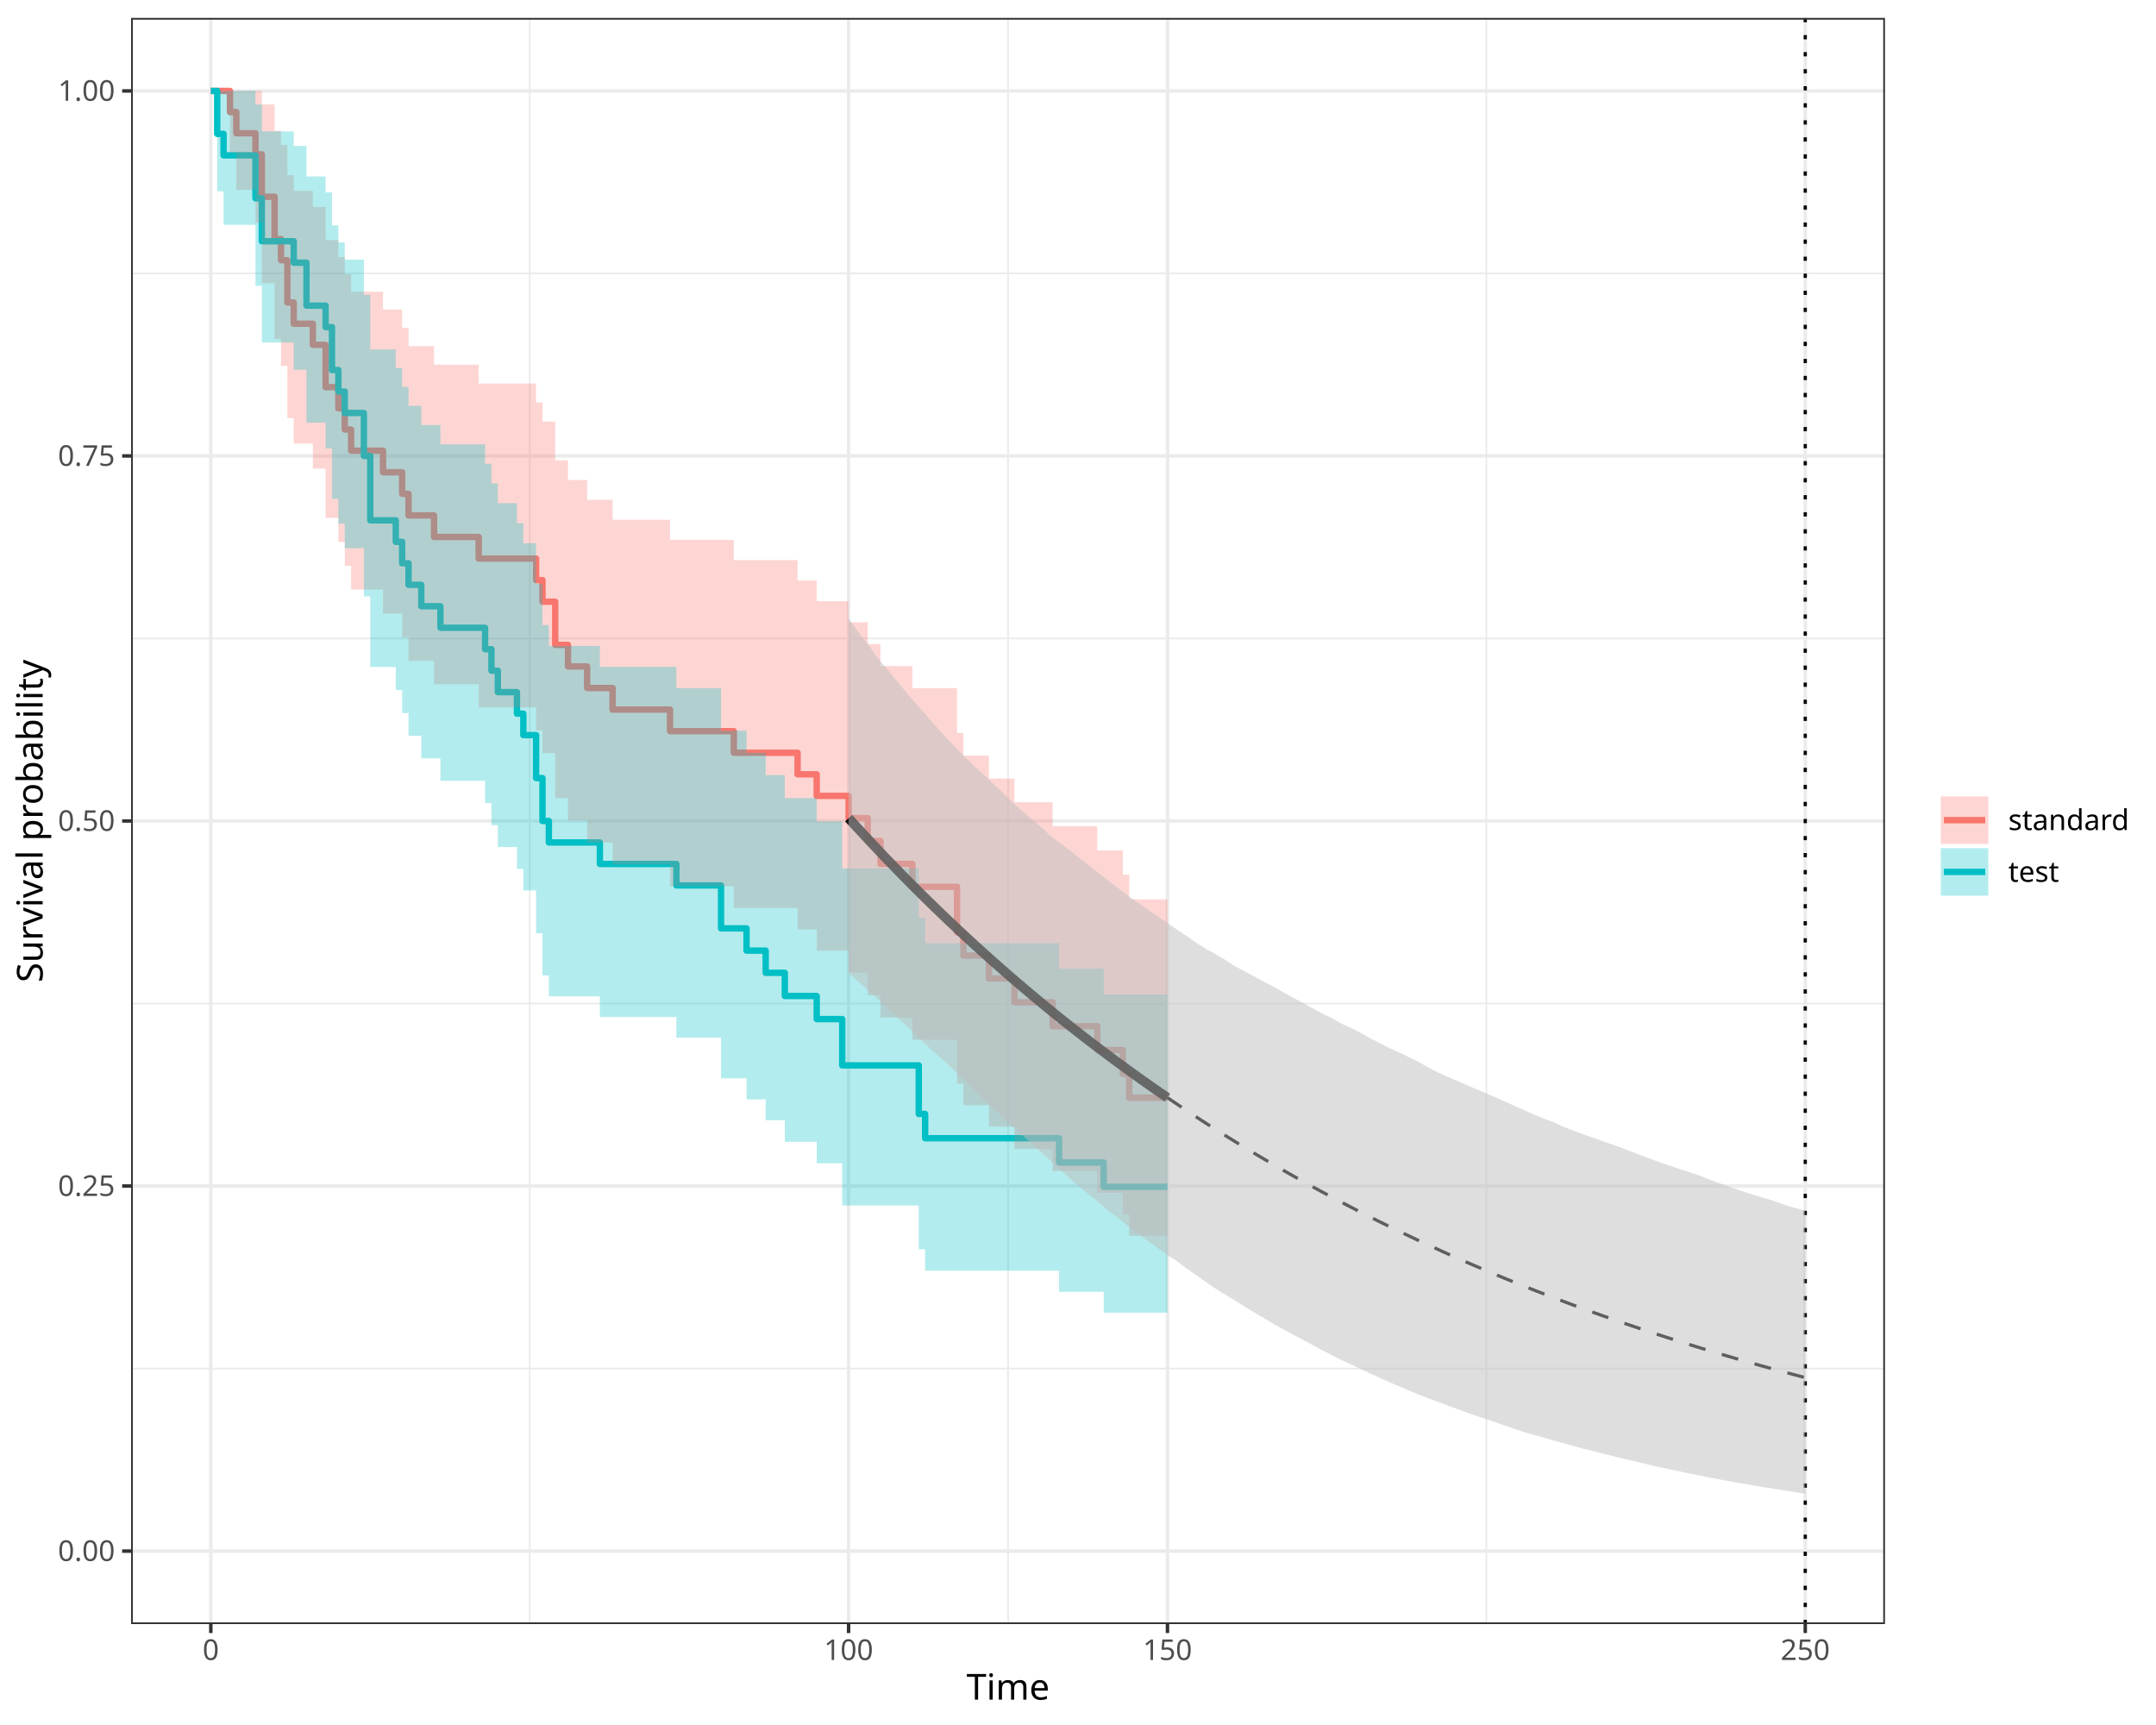
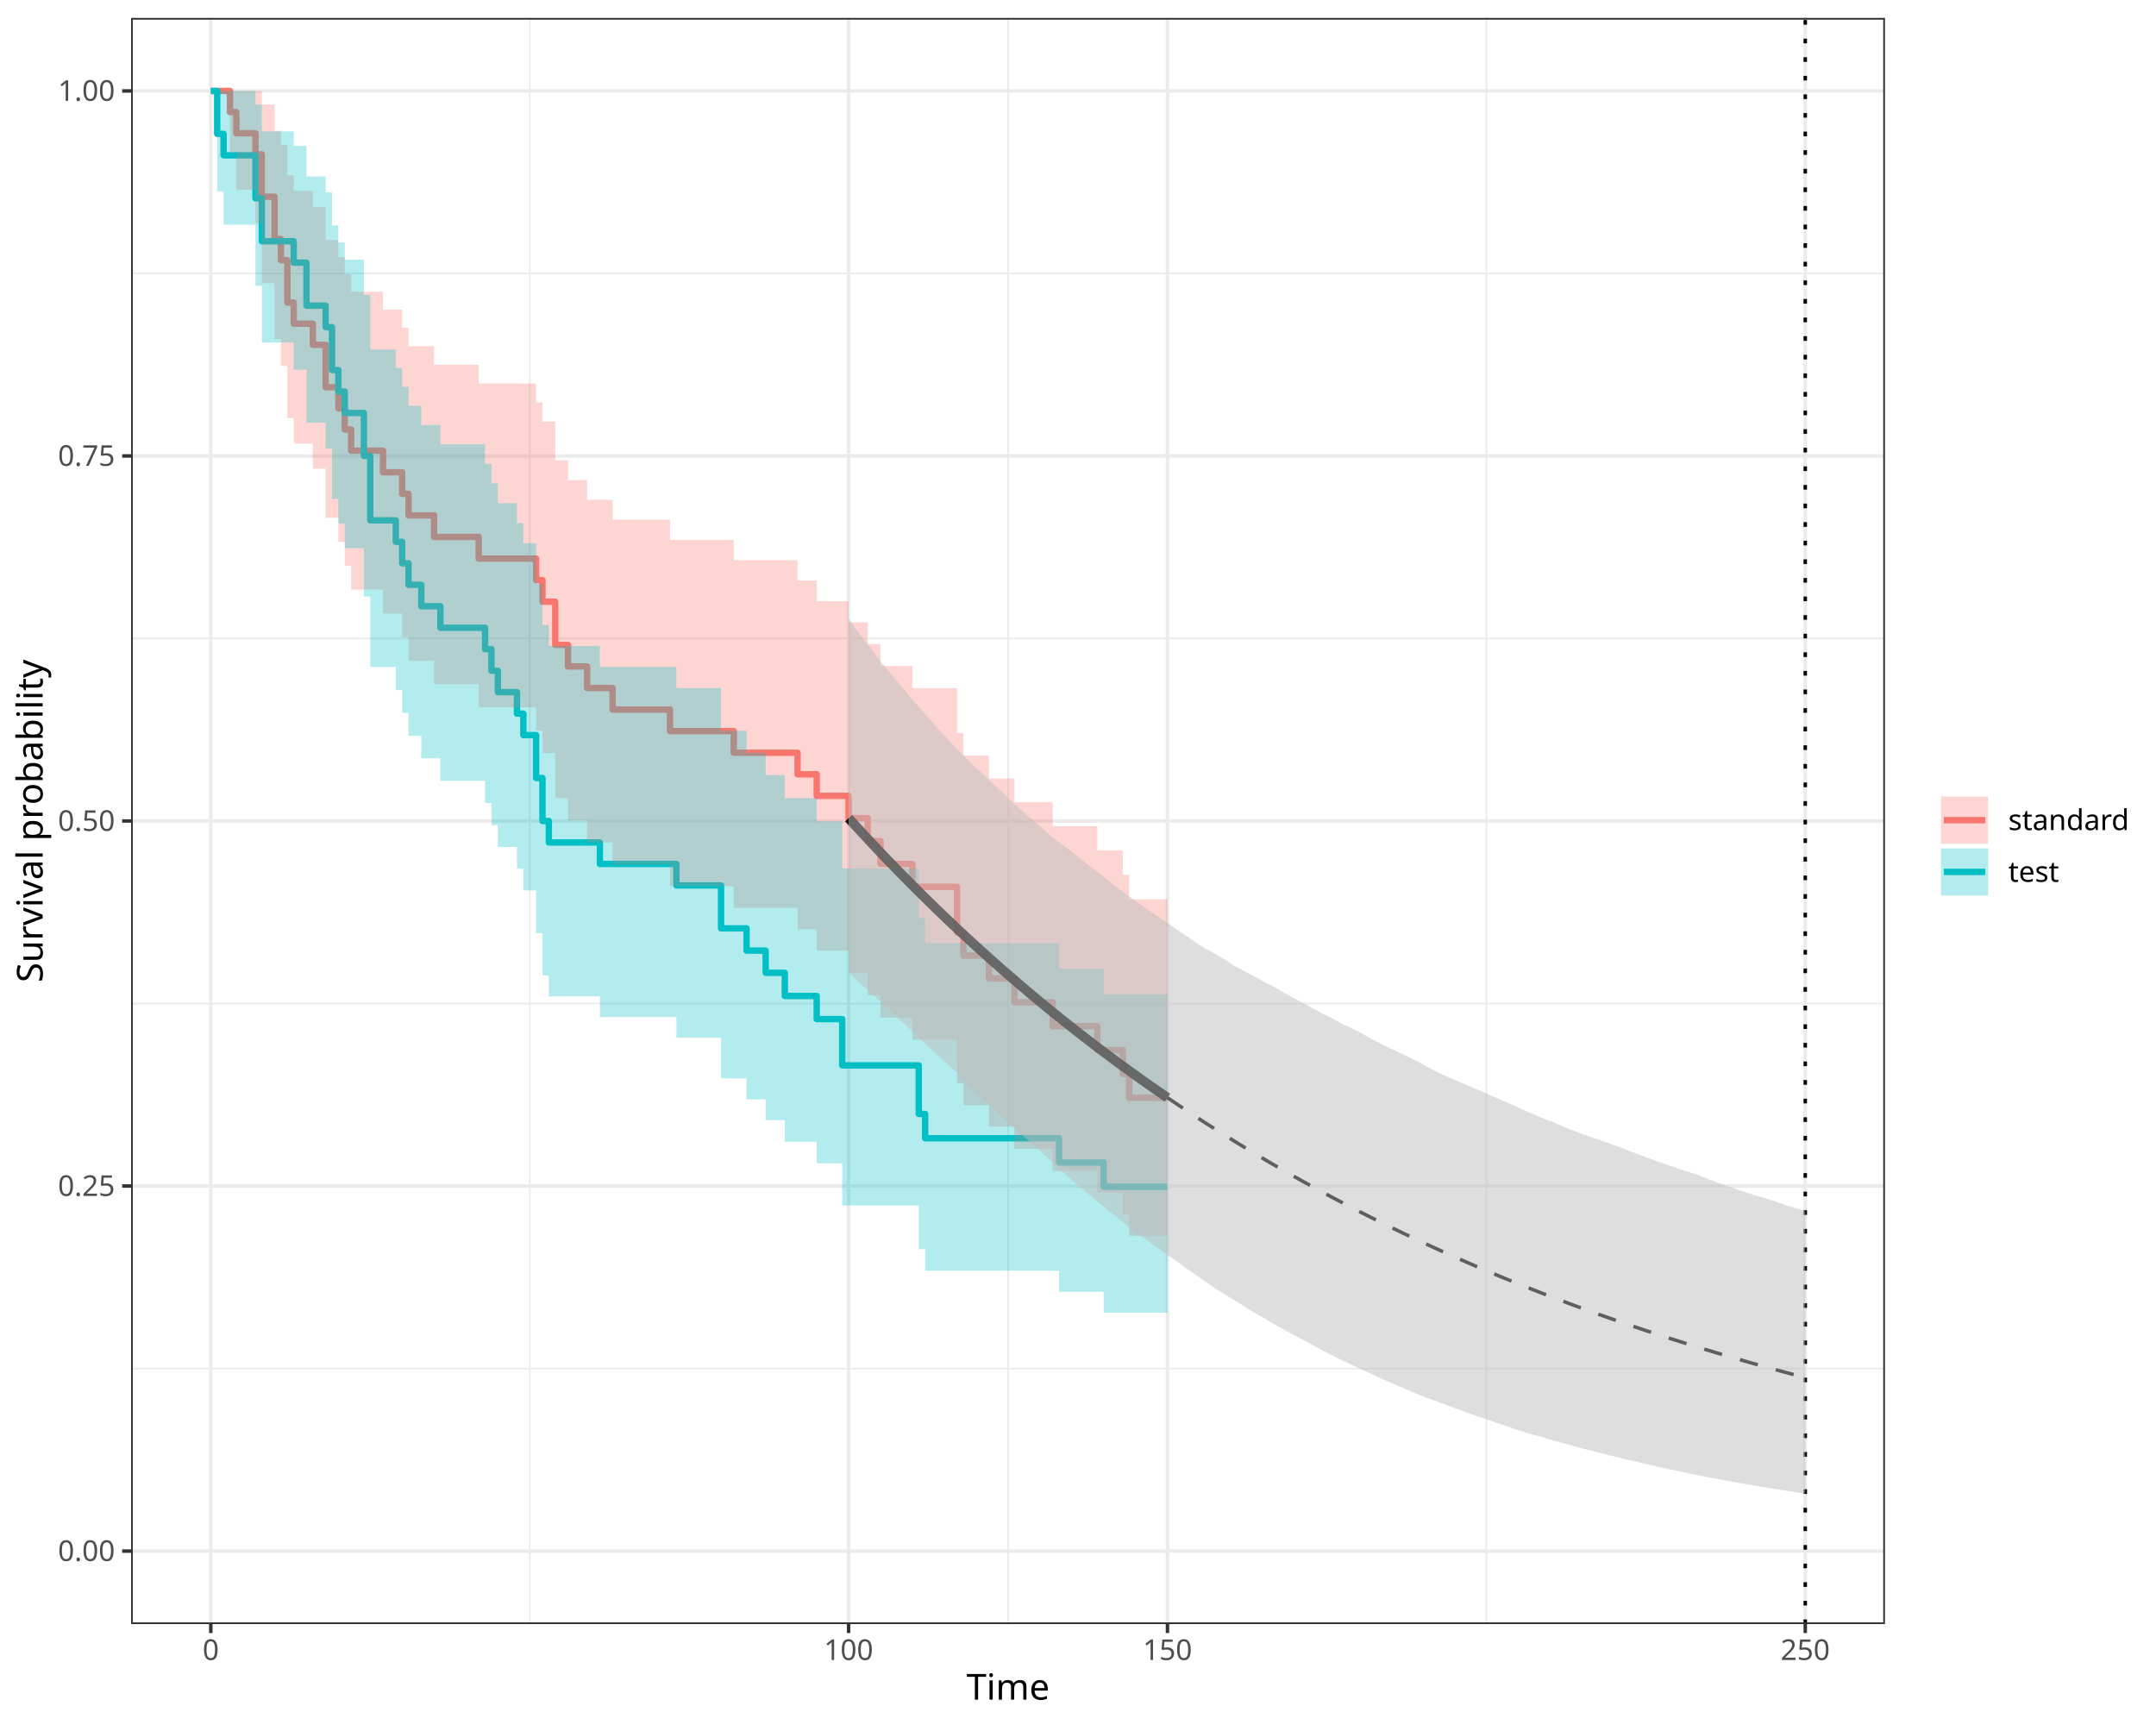
<svg xmlns="http://www.w3.org/2000/svg" class="svglite" data-engine-version="2.0" width="720.00pt" height="576.00pt" viewBox="0 0 720.00 576.00">
  <defs>
    <style type="text/css">
    .svglite line, .svglite polyline, .svglite polygon, .svglite path, .svglite rect, .svglite circle {
      fill: none;
      stroke: #000000;
      stroke-linecap: round;
      stroke-linejoin: round;
      stroke-miterlimit: 10.00;
    }
  </style>
  </defs>
  <rect width="100%" height="100%" style="stroke: none; fill: #FFFFFF;" />
  <defs>
    <clipPath id="cpMC4wMHw3MjAuMDB8MC4wMHw1NzYuMDA=">
      <rect x="0.00" y="0.00" width="720.00" height="576.00" />
    </clipPath>
  </defs>
  <g clip-path="url(#cpMC4wMHw3MjAuMDB8MC4wMHw1NzYuMDA=)">
    <rect x="-0" y="0.00" width="720.00" height="576.00" style="stroke-width: 1.16; stroke: #FFFFFF; fill: #FFFFFF;" />
  </g>
  <defs>
    <clipPath id="cpNDMuNzh8NjI5LjQ5fDUuOTh8NTQyLjMw">
      <rect x="43.78" y="5.98" width="585.71" height="536.33" />
    </clipPath>
  </defs>
  <g clip-path="url(#cpNDMuNzh8NjI5LjQ5fDUuOTh8NTQyLjMw)">
    <rect x="43.78" y="5.98" width="585.71" height="536.33" style="stroke-width: 1.16; stroke: none; fill: #FFFFFF;" />
    <polyline points="43.78,456.98 629.49,456.98 " style="stroke-width: 0.58; stroke: #EBEBEB; stroke-linecap: butt;" />
    <polyline points="43.78,335.09 629.49,335.09 " style="stroke-width: 0.58; stroke: #EBEBEB; stroke-linecap: butt;" />
    <polyline points="43.78,213.19 629.49,213.19 " style="stroke-width: 0.58; stroke: #EBEBEB; stroke-linecap: butt;" />
    <polyline points="43.78,91.30 629.49,91.30 " style="stroke-width: 0.58; stroke: #EBEBEB; stroke-linecap: butt;" />
    <polyline points="176.90,542.30 176.90,5.98 " style="stroke-width: 0.58; stroke: #EBEBEB; stroke-linecap: butt;" />
    <polyline points="336.64,542.30 336.64,5.98 " style="stroke-width: 0.58; stroke: #EBEBEB; stroke-linecap: butt;" />
    <polyline points="496.37,542.30 496.37,5.98 " style="stroke-width: 0.58; stroke: #EBEBEB; stroke-linecap: butt;" />
    <polyline points="43.78,517.93 629.49,517.93 " style="stroke-width: 1.16; stroke: #EBEBEB; stroke-linecap: butt;" />
    <polyline points="43.78,396.03 629.49,396.03 " style="stroke-width: 1.16; stroke: #EBEBEB; stroke-linecap: butt;" />
    <polyline points="43.78,274.14 629.49,274.14 " style="stroke-width: 1.16; stroke: #EBEBEB; stroke-linecap: butt;" />
    <polyline points="43.78,152.25 629.49,152.25 " style="stroke-width: 1.16; stroke: #EBEBEB; stroke-linecap: butt;" />
    <polyline points="43.78,30.36 629.49,30.36 " style="stroke-width: 1.16; stroke: #EBEBEB; stroke-linecap: butt;" />
    <polyline points="70.40,542.30 70.40,5.98 " style="stroke-width: 1.16; stroke: #EBEBEB; stroke-linecap: butt;" />
    <polyline points="283.39,542.30 283.39,5.98 " style="stroke-width: 1.16; stroke: #EBEBEB; stroke-linecap: butt;" />
    <polyline points="389.88,542.30 389.88,5.98 " style="stroke-width: 1.16; stroke: #EBEBEB; stroke-linecap: butt;" />
    <polyline points="602.87,542.30 602.87,5.98 " style="stroke-width: 1.16; stroke: #EBEBEB; stroke-linecap: butt;" />
    <polyline points="70.40,30.36 76.79,30.36 76.79,37.42 78.92,37.42 78.92,44.49 85.31,44.49 85.31,51.55 87.44,51.55 87.44,65.69 91.70,65.69 91.70,79.82 93.83,79.82 93.83,86.89 95.96,86.89 95.96,101.02 98.09,101.02 98.09,108.08 104.48,108.08 104.48,115.15 108.74,115.15 108.74,129.28 113.00,129.28 113.00,136.35 115.13,136.35 115.13,143.42 117.26,143.42 117.26,150.48 123.65,150.48 123.65,150.48 127.91,150.48 127.91,157.69 134.30,157.69 134.30,164.89 136.43,164.89 136.43,172.10 144.95,172.10 144.95,179.30 159.86,179.30 159.86,186.51 179.03,186.51 179.03,193.71 181.16,193.71 181.16,200.92 185.42,200.92 185.42,215.33 189.68,215.33 189.68,222.53 196.07,222.53 196.07,229.73 204.58,229.73 204.58,236.94 223.75,236.94 223.75,244.14 245.05,244.14 245.05,251.35 266.35,251.35 266.35,258.55 272.74,258.55 272.74,265.76 277.00,265.76 277.00,265.76 283.39,265.76 283.39,273.18 289.78,273.18 289.78,280.82 294.04,280.82 294.04,288.47 304.69,288.47 304.69,296.12 319.60,296.12 319.60,311.42 321.73,311.42 321.73,319.07 330.25,319.07 330.25,326.71 332.38,326.71 332.38,326.71 338.77,326.71 338.77,334.68 351.54,334.68 351.54,342.65 366.45,342.65 366.45,350.62 374.97,350.62 374.97,358.58 377.10,358.58 377.10,366.55 389.88,366.55 389.88,366.55 " style="stroke-width: 2.13; stroke: #F8766D; stroke-linecap: butt;" />
    <polyline points="70.40,30.36 72.53,30.36 72.53,44.70 74.66,44.70 74.66,51.87 85.31,51.87 85.31,66.21 87.44,66.21 87.44,80.55 98.09,80.55 98.09,87.72 102.35,87.72 102.35,102.06 108.74,102.06 108.74,109.23 110.87,109.23 110.87,123.57 113.00,123.57 113.00,130.74 115.13,130.74 115.13,137.91 121.52,137.91 121.52,152.25 123.65,152.25 123.65,173.76 132.17,173.76 132.17,180.93 134.30,180.93 134.30,188.10 136.43,188.10 136.43,195.27 140.69,195.27 140.69,202.44 147.08,202.44 147.08,209.61 161.99,209.61 161.99,216.78 164.12,216.78 164.12,223.95 166.25,223.95 166.25,231.12 172.64,231.12 172.64,238.29 174.77,238.29 174.77,245.46 179.03,245.46 179.03,259.80 181.16,259.80 181.16,274.14 183.29,274.14 183.29,281.31 200.33,281.31 200.33,288.48 225.88,288.48 225.88,295.65 240.79,295.65 240.79,309.99 247.18,309.99 247.18,309.99 249.31,309.99 249.31,317.42 255.70,317.42 255.70,324.84 262.09,324.84 262.09,332.57 272.74,332.57 272.74,340.29 281.26,340.29 281.26,355.74 289.78,355.74 289.78,355.74 306.82,355.74 306.82,371.96 308.95,371.96 308.95,380.07 353.67,380.07 353.67,388.18 368.58,388.18 368.58,396.28 389.88,396.28 389.88,396.28 " style="stroke-width: 2.13; stroke: #00BFC4; stroke-linecap: butt;" />
    <polygon points="70.40,30.36 76.79,30.36 76.79,30.36 78.92,30.36 78.92,30.36 85.31,30.36 85.31,30.36 87.44,30.36 87.44,34.86 91.70,34.86 91.70,43.67 93.83,43.67 93.83,48.43 95.96,48.43 95.96,58.49 98.09,58.49 98.09,63.73 104.48,63.73 104.48,69.10 108.74,69.10 108.74,80.15 113.00,80.15 113.00,85.82 115.13,85.82 115.13,91.58 117.26,91.58 117.26,97.41 123.65,97.41 123.65,97.41 127.91,97.41 127.91,103.39 134.30,103.39 134.30,109.45 136.43,109.45 136.43,115.58 144.95,115.58 144.95,121.78 159.86,121.78 159.86,128.05 179.03,128.05 179.03,134.38 181.16,134.38 181.16,140.77 185.42,140.77 185.42,153.72 189.68,153.72 189.68,160.28 196.07,160.28 196.07,166.89 204.58,166.89 204.58,173.55 223.75,173.55 223.75,180.27 245.05,180.27 245.05,187.04 266.35,187.04 266.35,193.86 272.74,193.86 272.74,200.73 277.00,200.73 277.00,200.73 283.39,200.73 283.39,207.79 289.78,207.79 289.78,215.06 294.04,215.06 294.04,222.39 304.69,222.39 304.69,229.78 319.60,229.78 319.60,244.74 321.73,244.74 321.73,252.32 330.25,252.32 330.25,259.96 332.38,259.96 332.38,259.96 338.77,259.96 338.77,267.87 351.54,267.87 351.54,275.86 366.45,275.86 366.45,283.93 374.97,283.93 374.97,292.07 377.10,292.07 377.10,300.30 389.88,300.30 389.88,300.30 389.88,412.63 389.88,412.63 377.10,412.63 377.10,405.51 374.97,405.51 374.97,398.30 366.45,398.30 366.45,391.01 351.54,391.01 351.54,383.64 338.77,383.64 338.77,376.20 332.38,376.20 332.38,376.20 330.25,376.20 330.25,369.04 321.73,369.04 321.73,361.82 319.60,361.82 319.60,347.19 304.69,347.19 304.69,339.78 294.04,339.78 294.04,332.31 289.78,332.31 289.78,324.77 283.39,324.77 283.39,317.45 277.00,317.45 277.00,317.45 272.74,317.45 272.74,310.33 266.35,310.33 266.35,303.16 245.05,303.16 245.05,295.93 223.75,295.93 223.75,288.66 204.58,288.66 204.58,281.33 196.07,281.33 196.07,273.95 189.68,273.95 189.68,266.51 185.42,266.51 185.42,251.47 181.16,251.47 181.16,243.87 179.03,243.87 179.03,236.20 159.86,236.20 159.86,228.47 144.95,228.47 144.95,220.67 136.43,220.67 136.43,212.81 134.30,212.81 134.30,204.87 127.91,204.87 127.91,196.86 123.65,196.86 123.65,196.86 117.26,196.86 117.26,188.95 115.13,188.95 115.13,180.97 113.00,180.97 113.00,172.90 108.74,172.90 108.74,156.48 104.48,156.48 104.48,148.11 98.09,148.11 98.09,139.61 95.96,139.61 95.96,122.19 93.83,122.19 93.83,113.21 91.70,113.21 91.70,94.55 87.44,94.55 87.44,74.44 85.31,74.44 85.31,63.40 78.92,63.40 78.92,50.98 76.79,50.98 76.79,30.36 70.40,30.36 " style="stroke-width: 0.00; stroke: none; stroke-linecap: butt; fill: #F8766D; fill-opacity: 0.30;" />
-     <polyline points="70.40,30.36 76.79,30.36 76.79,30.36 78.92,30.36 78.92,30.36 85.31,30.36 85.31,30.36 87.44,30.36 87.44,34.86 91.70,34.86 91.70,43.67 93.83,43.67 93.83,48.43 95.96,48.43 95.96,58.49 98.09,58.49 98.09,63.73 104.48,63.73 104.48,69.10 108.74,69.10 108.74,80.15 113.00,80.15 113.00,85.82 115.13,85.82 115.13,91.58 117.26,91.58 117.26,97.41 123.65,97.41 123.65,97.41 127.91,97.41 127.91,103.39 134.30,103.39 134.30,109.45 136.43,109.45 136.43,115.58 144.95,115.58 144.95,121.78 159.86,121.78 159.86,128.05 179.03,128.05 179.03,134.38 181.16,134.38 181.16,140.77 185.42,140.77 185.42,153.72 189.68,153.72 189.68,160.28 196.07,160.28 196.07,166.89 204.58,166.89 204.58,173.55 223.75,173.55 223.75,180.27 245.05,180.27 245.05,187.04 266.35,187.04 266.35,193.86 272.74,193.86 272.74,200.73 277.00,200.73 277.00,200.73 283.39,200.73 283.39,207.79 289.78,207.79 289.78,215.06 294.04,215.06 294.04,222.39 304.69,222.39 304.69,229.78 319.60,229.78 319.60,244.74 321.73,244.74 321.73,252.32 330.25,252.32 330.25,259.96 332.38,259.96 332.38,259.96 338.77,259.96 338.77,267.87 351.54,267.87 351.54,275.86 366.45,275.86 366.45,283.93 374.97,283.93 374.97,292.07 377.10,292.07 377.10,300.30 389.88,300.30 389.88,300.30 " style="stroke-width: 1.07; stroke: none; stroke-linecap: butt;" />
-     <polyline points="389.88,412.63 389.88,412.63 377.10,412.63 377.10,405.51 374.97,405.51 374.97,398.30 366.45,398.30 366.45,391.01 351.54,391.01 351.54,383.64 338.77,383.64 338.77,376.20 332.38,376.20 332.38,376.20 330.25,376.20 330.25,369.04 321.73,369.04 321.73,361.82 319.60,361.82 319.60,347.19 304.69,347.19 304.69,339.78 294.04,339.78 294.04,332.31 289.78,332.31 289.78,324.77 283.39,324.77 283.39,317.45 277.00,317.45 277.00,317.45 272.74,317.45 272.74,310.33 266.35,310.33 266.35,303.16 245.05,303.16 245.05,295.93 223.75,295.93 223.75,288.66 204.58,288.66 204.58,281.33 196.07,281.33 196.07,273.95 189.68,273.95 189.68,266.51 185.42,266.51 185.42,251.47 181.16,251.47 181.16,243.87 179.03,243.87 179.03,236.20 159.86,236.20 159.86,228.47 144.95,228.47 144.95,220.67 136.43,220.67 136.43,212.81 134.30,212.81 134.30,204.87 127.91,204.87 127.91,196.86 123.65,196.86 123.65,196.86 117.26,196.86 117.26,188.95 115.13,188.95 115.13,180.97 113.00,180.97 113.00,172.90 108.74,172.90 108.74,156.48 104.48,156.48 104.48,148.11 98.09,148.11 98.09,139.61 95.96,139.61 95.96,122.19 93.83,122.19 93.83,113.21 91.70,113.21 91.70,94.55 87.44,94.55 87.44,74.44 85.31,74.44 85.31,63.40 78.92,63.40 78.92,50.98 76.79,50.98 76.79,30.36 70.40,30.36 " style="stroke-width: 1.07; stroke: none; stroke-linecap: butt;" />
+     <polyline points="70.40,30.36 76.79,30.36 76.79,30.36 78.92,30.36 78.92,30.36 85.31,30.36 85.31,30.36 87.44,30.36 87.44,34.86 91.70,34.86 91.70,43.67 93.83,43.67 93.83,48.43 95.96,48.43 95.96,58.49 98.09,58.49 98.09,63.73 104.48,63.73 104.48,69.10 108.74,69.10 108.74,80.15 113.00,80.15 113.00,85.82 115.13,85.82 115.13,91.58 117.26,91.58 117.26,97.41 123.65,97.41 123.65,97.41 127.91,97.41 127.91,103.39 134.30,103.39 134.30,109.45 136.43,109.45 136.43,115.58 144.95,115.58 144.95,121.78 159.86,121.78 159.86,128.05 179.03,128.05 179.03,134.38 181.16,134.38 181.16,140.77 185.42,140.77 185.42,153.72 189.68,153.72 189.68,160.28 196.07,160.28 196.07,166.89 204.58,166.89 204.58,173.55 223.75,173.55 223.75,180.27 245.05,180.27 245.05,187.04 266.35,187.04 266.35,193.86 272.74,193.86 272.74,200.73 277.00,200.73 277.00,200.73 283.39,200.73 283.39,207.79 289.78,207.79 289.78,215.06 294.04,215.06 294.04,222.39 304.69,222.39 304.69,229.78 319.60,229.78 319.60,244.74 321.73,244.74 321.73,252.32 330.25,252.32 330.25,259.96 332.38,259.96 332.38,259.96 338.77,259.96 338.77,267.87 351.54,267.87 351.54,275.86 366.45,275.86 366.45,283.93 374.97,283.93 374.97,292.07 377.10,292.07 377.10,300.30 389.88,300.30 389.88,300.30 " style="stroke-width: 1.16; stroke: none; stroke-linecap: butt;" />
+     <polyline points="389.88,412.63 389.88,412.63 377.10,412.63 377.10,405.51 374.97,405.51 374.97,398.30 366.45,398.30 366.45,391.01 351.54,391.01 351.54,383.64 338.77,383.64 338.77,376.20 332.38,376.20 332.38,376.20 330.25,376.20 330.25,369.04 321.73,369.04 321.73,361.82 319.60,361.82 319.60,347.19 304.69,347.19 304.69,339.78 294.04,339.78 294.04,332.31 289.78,332.31 289.78,324.77 283.39,324.77 283.39,317.45 277.00,317.45 277.00,317.45 272.74,317.45 272.74,310.33 266.35,310.33 266.35,303.16 245.05,303.16 245.05,295.93 223.75,295.93 223.75,288.66 204.58,288.66 204.58,281.33 196.07,281.33 196.07,273.95 189.68,273.95 189.68,266.51 185.42,266.51 185.42,251.47 181.16,251.47 181.16,243.87 179.03,243.87 179.03,236.20 159.86,236.20 159.86,228.47 144.95,228.47 144.95,220.67 136.43,220.67 136.43,212.81 134.30,212.81 134.30,204.87 127.91,204.87 127.91,196.86 123.65,196.86 123.65,196.86 117.26,196.86 117.26,188.95 115.13,188.95 115.13,180.97 113.00,180.97 113.00,172.90 108.74,172.90 108.74,156.48 104.48,156.48 104.48,148.11 98.09,148.11 98.09,139.61 95.96,139.61 95.96,122.19 93.83,122.19 93.83,113.21 91.70,113.21 91.70,94.55 87.44,94.55 87.44,74.44 85.31,74.44 85.31,63.40 78.92,63.40 78.92,50.98 76.79,50.98 76.79,30.36 70.40,30.36 " style="stroke-width: 1.16; stroke: none; stroke-linecap: butt;" />
    <polygon points="70.40,30.36 72.53,30.36 72.53,30.36 74.66,30.36 74.66,30.36 85.31,30.36 85.31,34.92 87.44,34.92 87.44,43.87 98.09,43.87 98.09,48.71 102.35,48.71 102.35,58.92 108.74,58.92 108.74,64.25 110.87,64.25 110.87,75.26 113.00,75.26 113.00,80.93 115.13,80.93 115.13,86.69 121.52,86.69 121.52,98.46 123.65,98.46 123.65,116.69 132.17,116.69 132.17,122.90 134.30,122.90 134.30,129.18 136.43,129.18 136.43,135.51 140.69,135.51 140.69,141.90 147.08,141.90 147.08,148.35 161.99,148.35 161.99,154.85 164.12,154.85 164.12,161.41 166.25,161.41 166.25,168.02 172.64,168.02 172.64,174.68 174.77,174.68 174.77,181.39 179.03,181.39 179.03,194.96 181.16,194.96 181.16,208.73 183.29,208.73 183.29,215.69 200.33,215.69 200.33,222.69 225.88,222.69 225.88,229.75 240.79,229.75 240.79,244.00 247.18,244.00 247.18,244.00 249.31,244.00 249.31,251.38 255.70,251.38 255.70,258.81 262.09,258.81 262.09,266.50 272.74,266.50 272.74,274.26 281.26,274.26 281.26,289.99 289.78,289.99 289.78,289.99 306.82,289.99 306.82,306.53 308.95,306.53 308.95,314.94 353.67,314.94 353.67,323.44 368.58,323.44 368.58,332.04 389.88,332.04 389.88,332.04 389.88,438.32 389.88,438.32 368.58,438.32 368.58,431.36 353.67,431.36 353.67,424.30 308.95,424.30 308.95,417.13 306.82,417.13 306.82,402.52 289.78,402.52 289.78,402.52 281.26,402.52 281.26,388.43 272.74,388.43 272.74,381.27 262.09,381.27 262.09,374.05 255.70,374.05 255.70,367.10 249.31,367.10 249.31,360.08 247.18,360.08 247.18,360.08 240.79,360.08 240.79,346.48 225.88,346.48 225.88,339.61 200.33,339.61 200.33,332.69 183.29,332.69 183.29,325.71 181.16,325.71 181.16,311.62 179.03,311.62 179.03,297.33 174.77,297.33 174.77,290.11 172.64,290.11 172.64,282.84 166.25,282.84 166.25,275.52 164.12,275.52 164.12,268.14 161.99,268.14 161.99,260.72 147.08,260.72 147.08,253.23 140.69,253.23 140.69,245.69 136.43,245.69 136.43,238.09 134.30,238.09 134.30,230.43 132.17,230.43 132.17,222.71 123.65,222.71 123.65,199.14 121.52,199.14 121.52,183.05 115.13,183.05 115.13,174.87 113.00,174.87 113.00,166.60 110.87,166.60 110.87,149.75 108.74,149.75 108.74,141.14 102.35,141.14 102.35,123.48 98.09,123.48 98.09,114.38 87.44,114.38 87.44,95.46 85.31,95.46 85.31,75.07 74.66,75.07 74.66,63.88 72.53,63.88 72.53,30.36 70.40,30.36 " style="stroke-width: 0.00; stroke: none; stroke-linecap: butt; fill: #00BFC4; fill-opacity: 0.30;" />
-     <polyline points="70.40,30.36 72.53,30.36 72.53,30.36 74.66,30.36 74.66,30.36 85.31,30.36 85.31,34.92 87.44,34.92 87.44,43.87 98.09,43.87 98.09,48.71 102.35,48.71 102.35,58.92 108.74,58.92 108.74,64.25 110.87,64.25 110.87,75.26 113.00,75.26 113.00,80.93 115.13,80.93 115.13,86.69 121.52,86.69 121.52,98.46 123.65,98.46 123.65,116.69 132.17,116.69 132.17,122.90 134.30,122.90 134.30,129.18 136.43,129.18 136.43,135.51 140.69,135.51 140.69,141.90 147.08,141.90 147.08,148.35 161.99,148.35 161.99,154.85 164.12,154.85 164.12,161.41 166.25,161.41 166.25,168.02 172.64,168.02 172.64,174.68 174.77,174.68 174.77,181.39 179.03,181.39 179.03,194.96 181.16,194.96 181.16,208.73 183.29,208.73 183.29,215.69 200.33,215.69 200.33,222.69 225.88,222.69 225.88,229.75 240.79,229.75 240.79,244.00 247.18,244.00 247.18,244.00 249.31,244.00 249.31,251.38 255.70,251.38 255.70,258.81 262.09,258.81 262.09,266.50 272.74,266.50 272.74,274.26 281.26,274.26 281.26,289.99 289.78,289.99 289.78,289.99 306.82,289.99 306.82,306.53 308.95,306.53 308.95,314.94 353.67,314.94 353.67,323.44 368.58,323.44 368.58,332.04 389.88,332.04 389.88,332.04 " style="stroke-width: 1.07; stroke: none; stroke-linecap: butt;" />
-     <polyline points="389.88,438.32 389.88,438.32 368.58,438.32 368.58,431.36 353.67,431.36 353.67,424.30 308.95,424.30 308.95,417.13 306.82,417.13 306.82,402.52 289.78,402.52 289.78,402.52 281.26,402.52 281.26,388.43 272.74,388.43 272.74,381.27 262.09,381.27 262.09,374.05 255.70,374.05 255.70,367.10 249.31,367.10 249.31,360.08 247.18,360.08 247.18,360.08 240.79,360.08 240.79,346.48 225.88,346.48 225.88,339.61 200.33,339.61 200.33,332.69 183.29,332.69 183.29,325.71 181.16,325.71 181.16,311.62 179.03,311.62 179.03,297.33 174.77,297.33 174.77,290.11 172.64,290.11 172.64,282.84 166.25,282.84 166.25,275.52 164.12,275.52 164.12,268.14 161.99,268.14 161.99,260.72 147.08,260.72 147.08,253.23 140.69,253.23 140.69,245.69 136.43,245.69 136.43,238.09 134.30,238.09 134.30,230.43 132.17,230.43 132.17,222.71 123.65,222.71 123.65,199.14 121.52,199.14 121.52,183.05 115.13,183.05 115.13,174.87 113.00,174.87 113.00,166.60 110.87,166.60 110.87,149.75 108.74,149.75 108.74,141.14 102.35,141.14 102.35,123.48 98.09,123.48 98.09,114.38 87.44,114.38 87.44,95.46 85.31,95.46 85.31,75.07 74.66,75.07 74.66,63.88 72.53,63.88 72.53,30.36 70.40,30.36 " style="stroke-width: 1.07; stroke: none; stroke-linecap: butt;" />
-     <line x1="602.87" y1="542.30" x2="602.87" y2="5.98" style="stroke-width: 1.07; stroke-dasharray: 1.42,4.27; stroke-linecap: butt;" />
+     <polyline points="70.40,30.36 72.53,30.36 72.53,30.36 74.66,30.36 74.66,30.36 85.31,30.36 85.31,34.92 87.44,34.92 87.44,43.87 98.09,43.87 98.09,48.71 102.35,48.71 102.35,58.92 108.74,58.92 108.74,64.25 110.87,64.25 110.87,75.26 113.00,75.26 113.00,80.93 115.13,80.93 115.13,86.69 121.52,86.69 121.52,98.46 123.65,98.46 123.65,116.69 132.17,116.69 132.17,122.90 134.30,122.90 134.30,129.18 136.43,129.18 136.43,135.51 140.69,135.51 140.69,141.90 147.08,141.90 147.08,148.35 161.99,148.35 161.99,154.85 164.12,154.85 164.12,161.41 166.25,161.41 166.25,168.02 172.64,168.02 172.64,174.68 174.77,174.68 174.77,181.39 179.03,181.39 179.03,194.96 181.16,194.96 181.16,208.73 183.29,208.73 183.29,215.69 200.33,215.69 200.33,222.69 225.88,222.69 225.88,229.75 240.79,229.75 240.79,244.00 247.18,244.00 247.18,244.00 249.31,244.00 249.31,251.38 255.70,251.38 255.70,258.81 262.09,258.81 262.09,266.50 272.74,266.50 272.74,274.26 281.26,274.26 281.26,289.99 289.78,289.99 289.78,289.99 306.82,289.99 306.82,306.53 308.95,306.53 308.95,314.94 353.67,314.94 353.67,323.44 368.58,323.44 368.58,332.04 389.88,332.04 389.88,332.04 " style="stroke-width: 1.16; stroke: none; stroke-linecap: butt;" />
+     <polyline points="389.88,438.32 389.88,438.32 368.58,438.32 368.58,431.36 353.67,431.36 353.67,424.30 308.95,424.30 308.95,417.13 306.82,417.13 306.82,402.52 289.78,402.52 289.78,402.52 281.26,402.52 281.26,388.43 272.74,388.43 272.74,381.27 262.09,381.27 262.09,374.05 255.70,374.05 255.70,367.10 249.31,367.10 249.31,360.08 247.18,360.08 247.18,360.08 240.79,360.08 240.79,346.48 225.88,346.48 225.88,339.61 200.33,339.61 200.33,332.69 183.29,332.69 183.29,325.71 181.16,325.71 181.16,311.62 179.03,311.62 179.03,297.33 174.77,297.33 174.77,290.11 172.64,290.11 172.64,282.84 166.25,282.84 166.25,275.52 164.12,275.52 164.12,268.14 161.99,268.14 161.99,260.72 147.08,260.72 147.08,253.23 140.69,253.23 140.69,245.69 136.43,245.69 136.43,238.09 134.30,238.09 134.30,230.43 132.17,230.43 132.17,222.71 123.65,222.71 123.65,199.14 121.52,199.14 121.52,183.05 115.13,183.05 115.13,174.87 113.00,174.87 113.00,166.60 110.87,166.60 110.87,149.75 108.74,149.75 108.74,141.14 102.35,141.14 102.35,123.48 98.09,123.48 98.09,114.38 87.44,114.38 87.44,95.46 85.31,95.46 85.31,75.07 74.66,75.07 74.66,63.88 72.53,63.88 72.53,30.36 70.40,30.36 " style="stroke-width: 1.16; stroke: none; stroke-linecap: butt;" />
+     <line x1="602.87" y1="542.30" x2="602.87" y2="5.98" style="stroke-width: 1.16; stroke-dasharray: 1.55,4.66; stroke-linecap: butt;" />
    <polyline points="283.39,273.18 284.45,274.35 285.52,275.52 286.58,276.68 287.65,277.83 288.71,278.98 289.78,280.13 290.84,281.27 291.91,282.40 292.97,283.53 294.04,284.65 295.10,285.77 296.17,286.89 297.23,287.99 298.30,289.09 299.36,290.19 300.43,291.28 301.49,292.37 302.56,293.45 303.62,294.53 304.69,295.60 305.75,296.66 306.82,297.72 307.88,298.78 308.95,299.83 310.01,300.87 311.08,301.91 312.14,302.95 313.21,303.98 314.27,305.00 315.34,306.02 316.40,307.04 317.47,308.05 318.53,309.06 319.60,310.06 320.66,311.05 321.73,312.04 322.79,313.03 323.86,314.01 324.92,314.99 325.99,315.96 327.05,316.93 328.12,317.89 329.18,318.85 330.25,319.81 331.31,320.76 332.38,321.70 333.44,322.64 334.51,323.58 335.57,324.51 336.64,325.44 337.70,326.36 338.77,327.28 339.83,328.19 340.90,329.10 341.96,330.00 343.02,330.90 344.09,331.80 345.15,332.69 346.22,333.58 347.28,334.46 348.35,335.34 349.41,336.22 350.48,337.09 351.54,337.96 352.61,338.82 353.67,339.68 354.74,340.53 355.80,341.38 356.87,342.23 357.93,343.07 359.00,343.91 360.06,344.74 361.13,345.57 362.19,346.40 363.26,347.22 364.32,348.04 365.39,348.85 366.45,349.66 367.52,350.47 368.58,351.27 369.65,352.07 370.71,352.86 371.78,353.65 372.84,354.44 373.91,355.23 374.97,356.00 376.04,356.78 377.10,357.55 378.17,358.32 379.23,359.09 380.30,359.85 381.36,360.61 382.43,361.36 383.49,362.11 384.56,362.86 385.62,363.60 386.69,364.34 387.75,365.07 388.82,365.81 389.88,366.54 " style="stroke-width: 3.20; stroke: #000000; stroke-opacity: 0.90; stroke-linecap: butt;" />
-     <polyline points="389.88,366.54 392.01,367.98 394.14,369.42 396.27,370.84 398.40,372.24 400.53,373.64 402.66,375.02 404.79,376.38 406.92,377.74 409.05,379.08 411.18,380.40 413.31,381.72 415.44,383.02 417.57,384.31 419.70,385.59 421.83,386.85 423.96,388.11 426.09,389.35 428.22,390.58 430.35,391.80 432.48,393.00 434.61,394.20 436.74,395.38 438.87,396.55 441.00,397.71 443.13,398.86 445.26,400.00 447.39,401.13 449.52,402.24 451.65,403.35 453.78,404.45 455.91,405.53 458.04,406.61 460.17,407.67 462.30,408.72 464.43,409.77 466.56,410.80 468.69,411.83 470.82,412.84 472.95,413.85 475.08,414.84 477.21,415.83 479.34,416.80 481.46,417.77 483.59,418.73 485.72,419.68 487.85,420.62 489.98,421.55 492.11,422.47 494.24,423.38 496.37,424.28 498.50,425.18 500.63,426.07 502.76,426.95 504.89,427.82 507.02,428.68 509.15,429.53 511.28,430.38 513.41,431.21 515.54,432.04 517.67,432.86 519.80,433.68 521.93,434.48 524.06,435.28 526.19,436.07 528.32,436.85 530.45,437.63 532.58,438.40 534.71,439.16 536.84,439.91 538.97,440.66 541.10,441.39 543.23,442.13 545.36,442.85 547.49,443.57 549.62,444.28 551.75,444.98 553.88,445.68 556.01,446.37 558.14,447.06 560.27,447.73 562.40,448.40 564.53,449.07 566.66,449.73 568.79,450.38 570.92,451.03 573.05,451.67 575.18,452.30 577.31,452.93 579.44,453.55 581.57,454.16 583.70,454.77 585.83,455.38 587.96,455.98 590.09,456.57 592.22,457.15 594.35,457.74 596.48,458.31 598.61,458.88 600.74,459.45 602.87,460.00 " style="stroke-width: 1.07; stroke-dasharray: 5.69,5.69; stroke-linecap: butt;" />
+     <polyline points="389.88,366.54 392.01,367.98 394.14,369.42 396.27,370.84 398.40,372.24 400.53,373.64 402.66,375.02 404.79,376.38 406.92,377.74 409.05,379.08 411.18,380.40 413.31,381.72 415.44,383.02 417.57,384.31 419.70,385.59 421.83,386.85 423.96,388.11 426.09,389.35 428.22,390.58 430.35,391.80 432.48,393.00 434.61,394.20 436.74,395.38 438.87,396.55 441.00,397.71 443.13,398.86 445.26,400.00 447.39,401.13 449.52,402.24 451.65,403.35 453.78,404.45 455.91,405.53 458.04,406.61 460.17,407.67 462.30,408.72 464.43,409.77 466.56,410.80 468.69,411.83 470.82,412.84 472.95,413.85 475.08,414.84 477.21,415.83 479.34,416.80 481.46,417.77 483.59,418.73 485.72,419.68 487.85,420.62 489.98,421.55 492.11,422.47 494.24,423.38 496.37,424.28 498.50,425.18 500.63,426.07 502.76,426.95 504.89,427.82 507.02,428.68 509.15,429.53 511.28,430.38 513.41,431.21 515.54,432.04 517.67,432.86 519.80,433.68 521.93,434.48 524.06,435.28 526.19,436.07 528.32,436.85 530.45,437.63 532.58,438.40 534.71,439.16 536.84,439.91 538.97,440.66 541.10,441.39 543.23,442.13 545.36,442.85 547.49,443.57 549.62,444.28 551.75,444.98 553.88,445.68 556.01,446.37 558.14,447.06 560.27,447.73 562.40,448.40 564.53,449.07 566.66,449.73 568.79,450.38 570.92,451.03 573.05,451.67 575.18,452.30 577.31,452.93 579.44,453.55 581.57,454.16 583.70,454.77 585.83,455.38 587.96,455.98 590.09,456.57 592.22,457.15 594.35,457.74 596.48,458.31 598.61,458.88 600.74,459.45 602.87,460.00 " style="stroke-width: 1.16; stroke-dasharray: 6.21,6.21; stroke-linecap: butt;" />
    <polygon points="283.39,206.52 286.62,211.07 289.84,215.07 293.07,219.64 296.30,223.48 299.52,227.43 302.75,231.31 305.98,235.04 309.21,238.70 312.43,242.38 315.66,245.93 318.89,249.32 322.11,252.60 325.34,255.82 328.57,258.68 331.79,261.77 335.02,264.86 338.25,268.02 341.48,270.89 344.70,273.68 347.93,276.39 351.16,279.38 354.38,281.78 357.61,284.20 360.84,286.79 364.07,289.27 367.29,291.80 370.52,294.36 373.75,296.81 376.97,299.28 380.20,301.50 383.43,303.81 386.65,305.99 389.88,308.21 393.11,310.45 396.34,312.59 399.56,314.87 402.79,316.88 406.02,318.65 409.24,320.56 412.47,322.68 415.70,324.35 418.92,326.07 422.15,327.86 425.38,329.49 428.61,331.39 431.83,333.14 435.06,334.87 438.29,336.63 441.51,338.42 444.74,339.96 447.97,341.79 451.20,343.27 454.42,344.89 457.65,346.72 460.88,348.39 464.10,350.01 467.33,351.48 470.56,353.03 473.78,354.62 477.01,356.44 480.24,358.12 483.47,359.56 486.69,360.96 489.92,362.36 493.15,363.73 496.37,365.13 499.60,366.50 502.83,367.93 506.06,369.39 509.28,370.84 512.51,372.26 515.74,373.59 518.96,374.77 522.19,376.29 525.42,377.54 528.64,378.73 531.87,379.85 535.10,380.99 538.33,382.12 541.55,383.28 544.78,384.55 548.01,385.80 551.23,386.96 554.46,388.15 557.69,389.25 560.91,390.36 564.14,391.40 567.37,392.44 570.60,393.77 573.82,394.94 577.05,396.11 580.28,397.21 583.50,398.30 586.73,399.34 589.96,400.26 593.19,401.31 596.41,402.47 599.64,403.39 602.87,404.31 602.87,498.78 599.64,498.28 596.41,497.76 593.19,497.25 589.96,496.74 586.73,496.20 583.50,495.65 580.28,495.10 577.05,494.51 573.82,493.92 570.60,493.31 567.37,492.66 564.14,492.00 560.91,491.32 557.69,490.63 554.46,489.96 551.23,489.22 548.01,488.45 544.78,487.67 541.55,486.93 538.33,486.13 535.10,485.33 531.87,484.51 528.64,483.71 525.42,482.81 522.19,481.93 518.96,481.06 515.74,480.09 512.51,479.19 509.28,478.28 506.06,477.24 502.83,476.11 499.60,474.98 496.37,473.89 493.15,472.82 489.92,471.68 486.69,470.49 483.47,469.34 480.24,468.09 477.01,466.91 473.78,465.67 470.56,464.33 467.33,462.96 464.10,461.56 460.88,460.12 457.65,458.65 454.42,457.15 451.20,455.61 447.97,454.12 444.74,452.50 441.51,450.83 438.29,449.09 435.06,447.33 431.83,445.66 428.61,443.86 425.38,442.12 422.15,440.17 418.92,438.29 415.70,436.32 412.47,434.30 409.24,432.34 406.02,430.35 402.79,428.15 399.56,425.86 396.34,423.65 393.11,421.19 389.88,419.10 386.65,416.78 383.43,414.41 380.20,412.04 376.97,409.72 373.75,407.03 370.52,404.54 367.29,401.83 364.07,399.22 360.84,396.61 357.61,393.73 354.38,390.92 351.16,387.88 347.93,384.93 344.70,381.93 341.48,379.15 338.25,376.28 335.02,373.25 331.79,370.17 328.57,367.14 325.34,363.95 322.11,360.73 318.89,357.58 315.66,354.63 312.43,351.71 309.21,348.83 305.98,345.68 302.75,342.56 299.52,339.66 296.30,336.56 293.07,333.62 289.84,330.54 286.62,327.84 283.39,324.80 " style="stroke-width: 0.00; stroke: none; stroke-linecap: butt; fill: #BEBEBE; fill-opacity: 0.50;" />
-     <polyline points="283.39,206.52 286.62,211.07 289.84,215.07 293.07,219.64 296.30,223.48 299.52,227.43 302.75,231.31 305.98,235.04 309.21,238.70 312.43,242.38 315.66,245.93 318.89,249.32 322.11,252.60 325.34,255.82 328.57,258.68 331.79,261.77 335.02,264.86 338.25,268.02 341.48,270.89 344.70,273.68 347.93,276.39 351.16,279.38 354.38,281.78 357.61,284.20 360.84,286.79 364.07,289.27 367.29,291.80 370.52,294.36 373.75,296.81 376.97,299.28 380.20,301.50 383.43,303.81 386.65,305.99 389.88,308.21 393.11,310.45 396.34,312.59 399.56,314.87 402.79,316.88 406.02,318.65 409.24,320.56 412.47,322.68 415.70,324.35 418.92,326.07 422.15,327.86 425.38,329.49 428.61,331.39 431.83,333.14 435.06,334.87 438.29,336.63 441.51,338.42 444.74,339.96 447.97,341.79 451.20,343.27 454.42,344.89 457.65,346.72 460.88,348.39 464.10,350.01 467.33,351.48 470.56,353.03 473.78,354.62 477.01,356.44 480.24,358.12 483.47,359.56 486.69,360.96 489.92,362.36 493.15,363.73 496.37,365.13 499.60,366.50 502.83,367.93 506.06,369.39 509.28,370.84 512.51,372.26 515.74,373.59 518.96,374.77 522.19,376.29 525.42,377.54 528.64,378.73 531.87,379.85 535.10,380.99 538.33,382.12 541.55,383.28 544.78,384.55 548.01,385.80 551.23,386.96 554.46,388.15 557.69,389.25 560.91,390.36 564.14,391.40 567.37,392.44 570.60,393.77 573.82,394.94 577.05,396.11 580.28,397.21 583.50,398.30 586.73,399.34 589.96,400.26 593.19,401.31 596.41,402.47 599.64,403.39 602.87,404.31 " style="stroke-width: 1.07; stroke: none; stroke-linecap: butt;" />
-     <polyline points="602.87,498.78 599.64,498.28 596.41,497.76 593.19,497.25 589.96,496.74 586.73,496.20 583.50,495.65 580.28,495.10 577.05,494.51 573.82,493.92 570.60,493.31 567.37,492.66 564.14,492.00 560.91,491.32 557.69,490.63 554.46,489.96 551.23,489.22 548.01,488.45 544.78,487.67 541.55,486.93 538.33,486.13 535.10,485.33 531.87,484.51 528.64,483.71 525.42,482.81 522.19,481.93 518.96,481.06 515.74,480.09 512.51,479.19 509.28,478.28 506.06,477.24 502.83,476.11 499.60,474.98 496.37,473.89 493.15,472.82 489.92,471.68 486.69,470.49 483.47,469.34 480.24,468.09 477.01,466.91 473.78,465.67 470.56,464.33 467.33,462.96 464.10,461.56 460.88,460.12 457.65,458.65 454.42,457.15 451.20,455.61 447.97,454.12 444.74,452.50 441.51,450.83 438.29,449.09 435.06,447.33 431.83,445.66 428.61,443.86 425.38,442.12 422.15,440.17 418.92,438.29 415.70,436.32 412.47,434.30 409.24,432.34 406.02,430.35 402.79,428.15 399.56,425.86 396.34,423.65 393.11,421.19 389.88,419.10 386.65,416.78 383.43,414.41 380.20,412.04 376.97,409.72 373.75,407.03 370.52,404.54 367.29,401.83 364.07,399.22 360.84,396.61 357.61,393.73 354.38,390.92 351.16,387.88 347.93,384.93 344.70,381.93 341.48,379.15 338.25,376.28 335.02,373.25 331.79,370.17 328.57,367.14 325.34,363.95 322.11,360.73 318.89,357.58 315.66,354.63 312.43,351.71 309.21,348.83 305.98,345.68 302.75,342.56 299.52,339.66 296.30,336.56 293.07,333.62 289.84,330.54 286.62,327.84 283.39,324.80 " style="stroke-width: 1.07; stroke: none; stroke-linecap: butt;" />
+     <polyline points="283.39,206.52 286.62,211.07 289.84,215.07 293.07,219.64 296.30,223.48 299.52,227.43 302.75,231.31 305.98,235.04 309.21,238.70 312.43,242.38 315.66,245.93 318.89,249.32 322.11,252.60 325.34,255.82 328.57,258.68 331.79,261.77 335.02,264.86 338.25,268.02 341.48,270.89 344.70,273.68 347.93,276.39 351.16,279.38 354.38,281.78 357.61,284.20 360.84,286.79 364.07,289.27 367.29,291.80 370.52,294.36 373.75,296.81 376.97,299.28 380.20,301.50 383.43,303.81 386.65,305.99 389.88,308.21 393.11,310.45 396.34,312.59 399.56,314.87 402.79,316.88 406.02,318.65 409.24,320.56 412.47,322.68 415.70,324.35 418.92,326.07 422.15,327.86 425.38,329.49 428.61,331.39 431.83,333.14 435.06,334.87 438.29,336.63 441.51,338.42 444.74,339.96 447.97,341.79 451.20,343.27 454.42,344.89 457.65,346.72 460.88,348.39 464.10,350.01 467.33,351.48 470.56,353.03 473.78,354.62 477.01,356.44 480.24,358.12 483.47,359.56 486.69,360.96 489.92,362.36 493.15,363.73 496.37,365.13 499.60,366.50 502.83,367.93 506.06,369.39 509.28,370.84 512.51,372.26 515.74,373.59 518.96,374.77 522.19,376.29 525.42,377.54 528.64,378.73 531.87,379.85 535.10,380.99 538.33,382.12 541.55,383.28 544.78,384.55 548.01,385.80 551.23,386.96 554.46,388.15 557.69,389.25 560.91,390.36 564.14,391.40 567.37,392.44 570.60,393.77 573.82,394.94 577.05,396.11 580.28,397.21 583.50,398.30 586.73,399.34 589.96,400.26 593.19,401.31 596.41,402.47 599.64,403.39 602.87,404.31 " style="stroke-width: 1.16; stroke: none; stroke-linecap: butt;" />
+     <polyline points="602.87,498.78 599.64,498.28 596.41,497.76 593.19,497.25 589.96,496.74 586.73,496.20 583.50,495.65 580.28,495.10 577.05,494.51 573.82,493.92 570.60,493.31 567.37,492.66 564.14,492.00 560.91,491.32 557.69,490.63 554.46,489.96 551.23,489.22 548.01,488.45 544.78,487.67 541.55,486.93 538.33,486.13 535.10,485.33 531.87,484.51 528.64,483.71 525.42,482.81 522.19,481.93 518.96,481.06 515.74,480.09 512.51,479.19 509.28,478.28 506.06,477.24 502.83,476.11 499.60,474.98 496.37,473.89 493.15,472.82 489.92,471.68 486.69,470.49 483.47,469.34 480.24,468.09 477.01,466.91 473.78,465.67 470.56,464.33 467.33,462.96 464.10,461.56 460.88,460.12 457.65,458.65 454.42,457.15 451.20,455.61 447.97,454.12 444.74,452.50 441.51,450.83 438.29,449.09 435.06,447.33 431.83,445.66 428.61,443.86 425.38,442.12 422.15,440.17 418.92,438.29 415.70,436.32 412.47,434.30 409.24,432.34 406.02,430.35 402.79,428.15 399.56,425.86 396.34,423.65 393.11,421.19 389.88,419.10 386.65,416.78 383.43,414.41 380.20,412.04 376.97,409.72 373.75,407.03 370.52,404.54 367.29,401.83 364.07,399.22 360.84,396.61 357.61,393.73 354.38,390.92 351.16,387.88 347.93,384.93 344.70,381.93 341.48,379.15 338.25,376.28 335.02,373.25 331.79,370.17 328.57,367.14 325.34,363.95 322.11,360.73 318.89,357.58 315.66,354.63 312.43,351.71 309.21,348.83 305.98,345.68 302.75,342.56 299.52,339.66 296.30,336.56 293.07,333.62 289.84,330.54 286.62,327.84 283.39,324.80 " style="stroke-width: 1.16; stroke: none; stroke-linecap: butt;" />
    <rect x="43.78" y="5.98" width="585.71" height="536.33" style="stroke-width: 1.16; stroke: #333333;" />
  </g>
  <g clip-path="url(#cpMC4wMHw3MjAuMDB8MC4wMHw1NzYuMDA=)">
    <text x="38.40" y="521.23" text-anchor="end" style="font-size: 9.60px; fill: #4D4D4D; font-family: sans;" textLength="18.69px" lengthAdjust="spacingAndGlyphs">0.00</text>
    <text x="38.40" y="399.34" text-anchor="end" style="font-size: 9.60px; fill: #4D4D4D; font-family: sans;" textLength="18.69px" lengthAdjust="spacingAndGlyphs">0.25</text>
    <text x="38.40" y="277.44" text-anchor="end" style="font-size: 9.60px; fill: #4D4D4D; font-family: sans;" textLength="18.69px" lengthAdjust="spacingAndGlyphs">0.50</text>
    <text x="38.40" y="155.55" text-anchor="end" style="font-size: 9.60px; fill: #4D4D4D; font-family: sans;" textLength="18.69px" lengthAdjust="spacingAndGlyphs">0.75</text>
    <text x="38.40" y="33.66" text-anchor="end" style="font-size: 9.60px; fill: #4D4D4D; font-family: sans;" textLength="18.69px" lengthAdjust="spacingAndGlyphs">1.00</text>
    <polyline points="40.79,517.93 43.78,517.93 " style="stroke-width: 1.16; stroke: #333333; stroke-linecap: butt;" />
    <polyline points="40.79,396.03 43.78,396.03 " style="stroke-width: 1.16; stroke: #333333; stroke-linecap: butt;" />
    <polyline points="40.79,274.14 43.78,274.14 " style="stroke-width: 1.16; stroke: #333333; stroke-linecap: butt;" />
    <polyline points="40.79,152.25 43.78,152.25 " style="stroke-width: 1.16; stroke: #333333; stroke-linecap: butt;" />
    <polyline points="40.79,30.36 43.78,30.36 " style="stroke-width: 1.16; stroke: #333333; stroke-linecap: butt;" />
    <polyline points="70.40,545.29 70.40,542.30 " style="stroke-width: 1.16; stroke: #333333; stroke-linecap: butt;" />
    <polyline points="283.39,545.29 283.39,542.30 " style="stroke-width: 1.16; stroke: #333333; stroke-linecap: butt;" />
    <polyline points="389.88,545.29 389.88,542.30 " style="stroke-width: 1.16; stroke: #333333; stroke-linecap: butt;" />
    <polyline points="602.87,545.29 602.87,542.30 " style="stroke-width: 1.16; stroke: #333333; stroke-linecap: butt;" />
    <text x="70.40" y="554.29" text-anchor="middle" style="font-size: 9.60px; fill: #4D4D4D; font-family: sans;" textLength="5.34px" lengthAdjust="spacingAndGlyphs">0</text>
    <text x="283.39" y="554.29" text-anchor="middle" style="font-size: 9.60px; fill: #4D4D4D; font-family: sans;" textLength="16.02px" lengthAdjust="spacingAndGlyphs">100</text>
    <text x="389.88" y="554.29" text-anchor="middle" style="font-size: 9.60px; fill: #4D4D4D; font-family: sans;" textLength="16.02px" lengthAdjust="spacingAndGlyphs">150</text>
    <text x="602.87" y="554.29" text-anchor="middle" style="font-size: 9.60px; fill: #4D4D4D; font-family: sans;" textLength="16.02px" lengthAdjust="spacingAndGlyphs">250</text>
    <text x="336.64" y="567.53" text-anchor="middle" style="font-size: 12.00px; font-family: sans;" textLength="26.67px" lengthAdjust="spacingAndGlyphs">Time</text>
    <text transform="translate(14.24,274.14) rotate(-90)" text-anchor="middle" style="font-size: 12.00px; font-family: sans;" textLength="100.72px" lengthAdjust="spacingAndGlyphs">Survival probability</text>
    <rect x="641.44" y="242.52" width="72.58" height="63.24" style="stroke-width: 1.16; stroke: none; fill: #FFFFFF;" />
    <rect x="647.42" y="265.22" width="17.28" height="17.28" style="stroke-width: 1.16; stroke: none; fill: #FFFFFF;" />
    <line x1="649.15" y1="273.86" x2="662.97" y2="273.86" style="stroke-width: 2.13; stroke: #F8766D; stroke-linecap: butt;" />
-     <rect x="648.13" y="265.93" width="15.86" height="15.86" style="stroke-width: 1.07; stroke: none; stroke-linecap: butt; stroke-linejoin: miter; fill: #F8766D; fill-opacity: 0.30;" />
+     <rect x="648.20" y="266.00" width="15.73" height="15.73" style="stroke-width: 1.16; stroke: none; stroke-linecap: butt; stroke-linejoin: miter; fill: #F8766D; fill-opacity: 0.30;" />
    <rect x="647.42" y="282.50" width="17.28" height="17.28" style="stroke-width: 1.16; stroke: none; fill: #FFFFFF;" />
    <line x1="649.15" y1="291.14" x2="662.97" y2="291.14" style="stroke-width: 2.13; stroke: #00BFC4; stroke-linecap: butt;" />
-     <rect x="648.13" y="283.21" width="15.86" height="15.86" style="stroke-width: 1.07; stroke: none; stroke-linecap: butt; stroke-linejoin: miter; fill: #00BFC4; fill-opacity: 0.30;" />
+     <rect x="648.20" y="283.28" width="15.73" height="15.73" style="stroke-width: 1.16; stroke: none; stroke-linecap: butt; stroke-linejoin: miter; fill: #00BFC4; fill-opacity: 0.30;" />
    <text x="670.68" y="277.17" style="font-size: 9.60px; font-family: sans;" textLength="37.37px" lengthAdjust="spacingAndGlyphs">standard</text>
    <text x="670.68" y="294.45" style="font-size: 9.60px; font-family: sans;" textLength="15.48px" lengthAdjust="spacingAndGlyphs">test</text>
  </g>
</svg>
